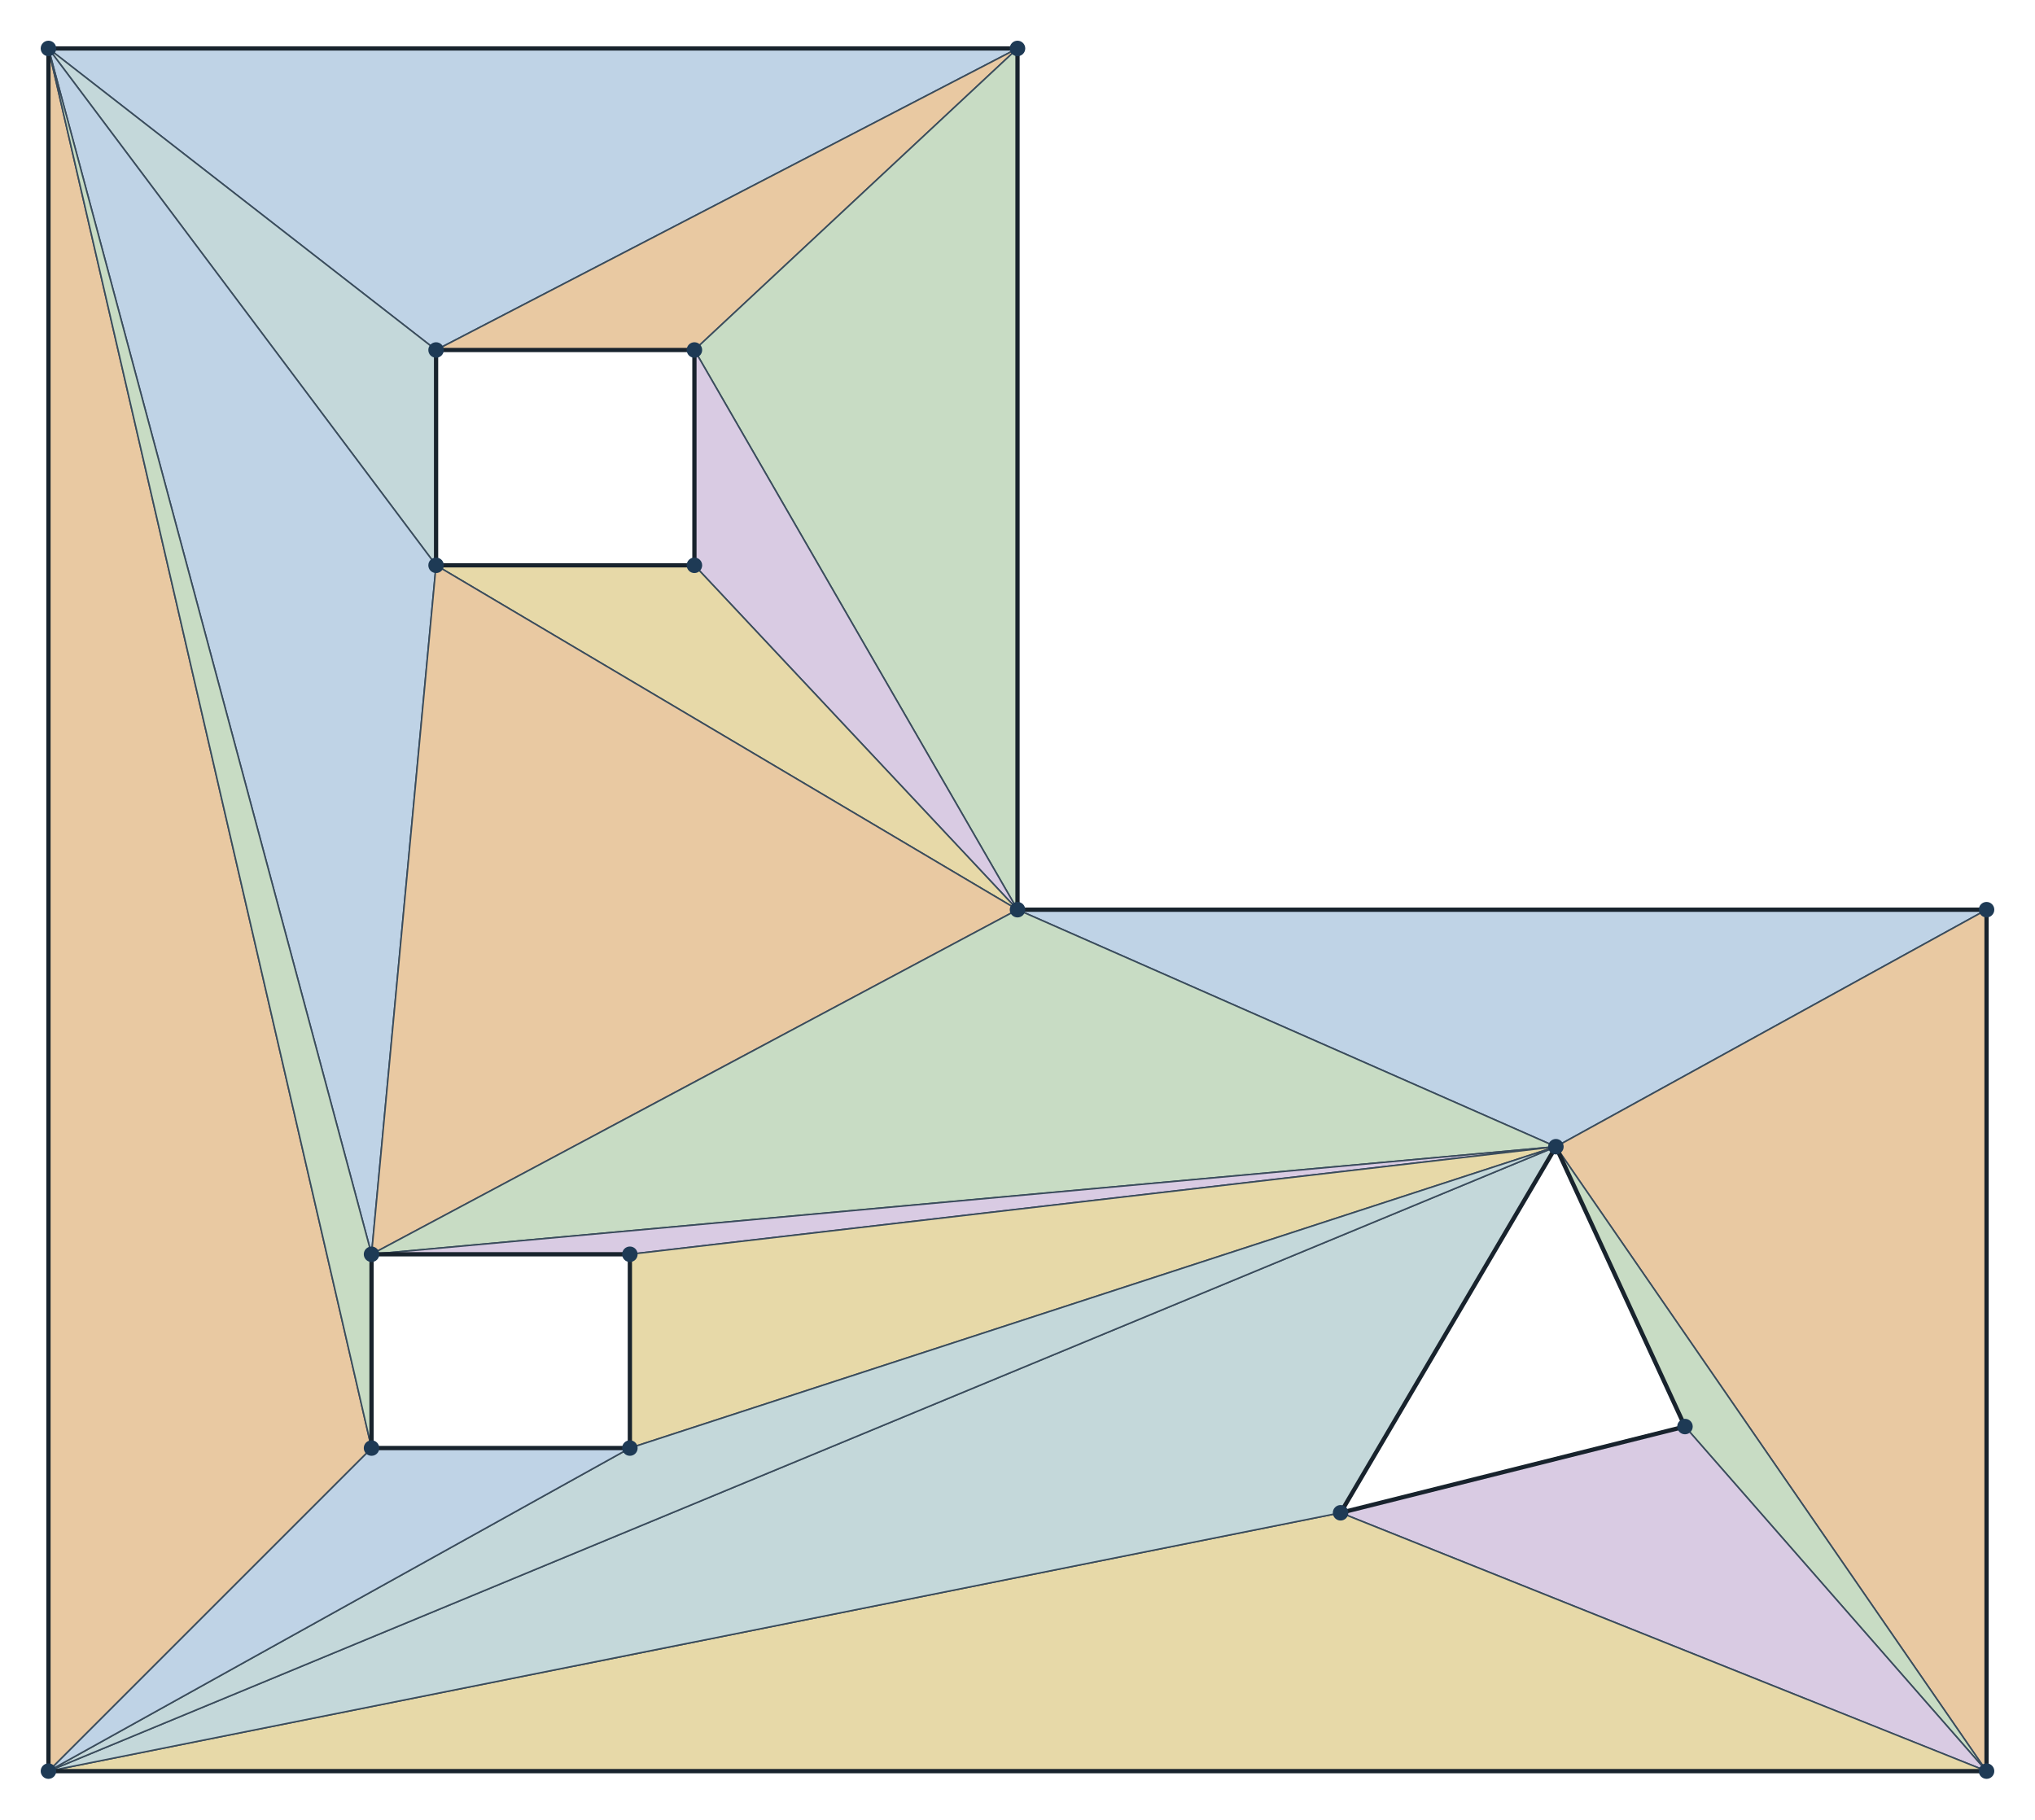
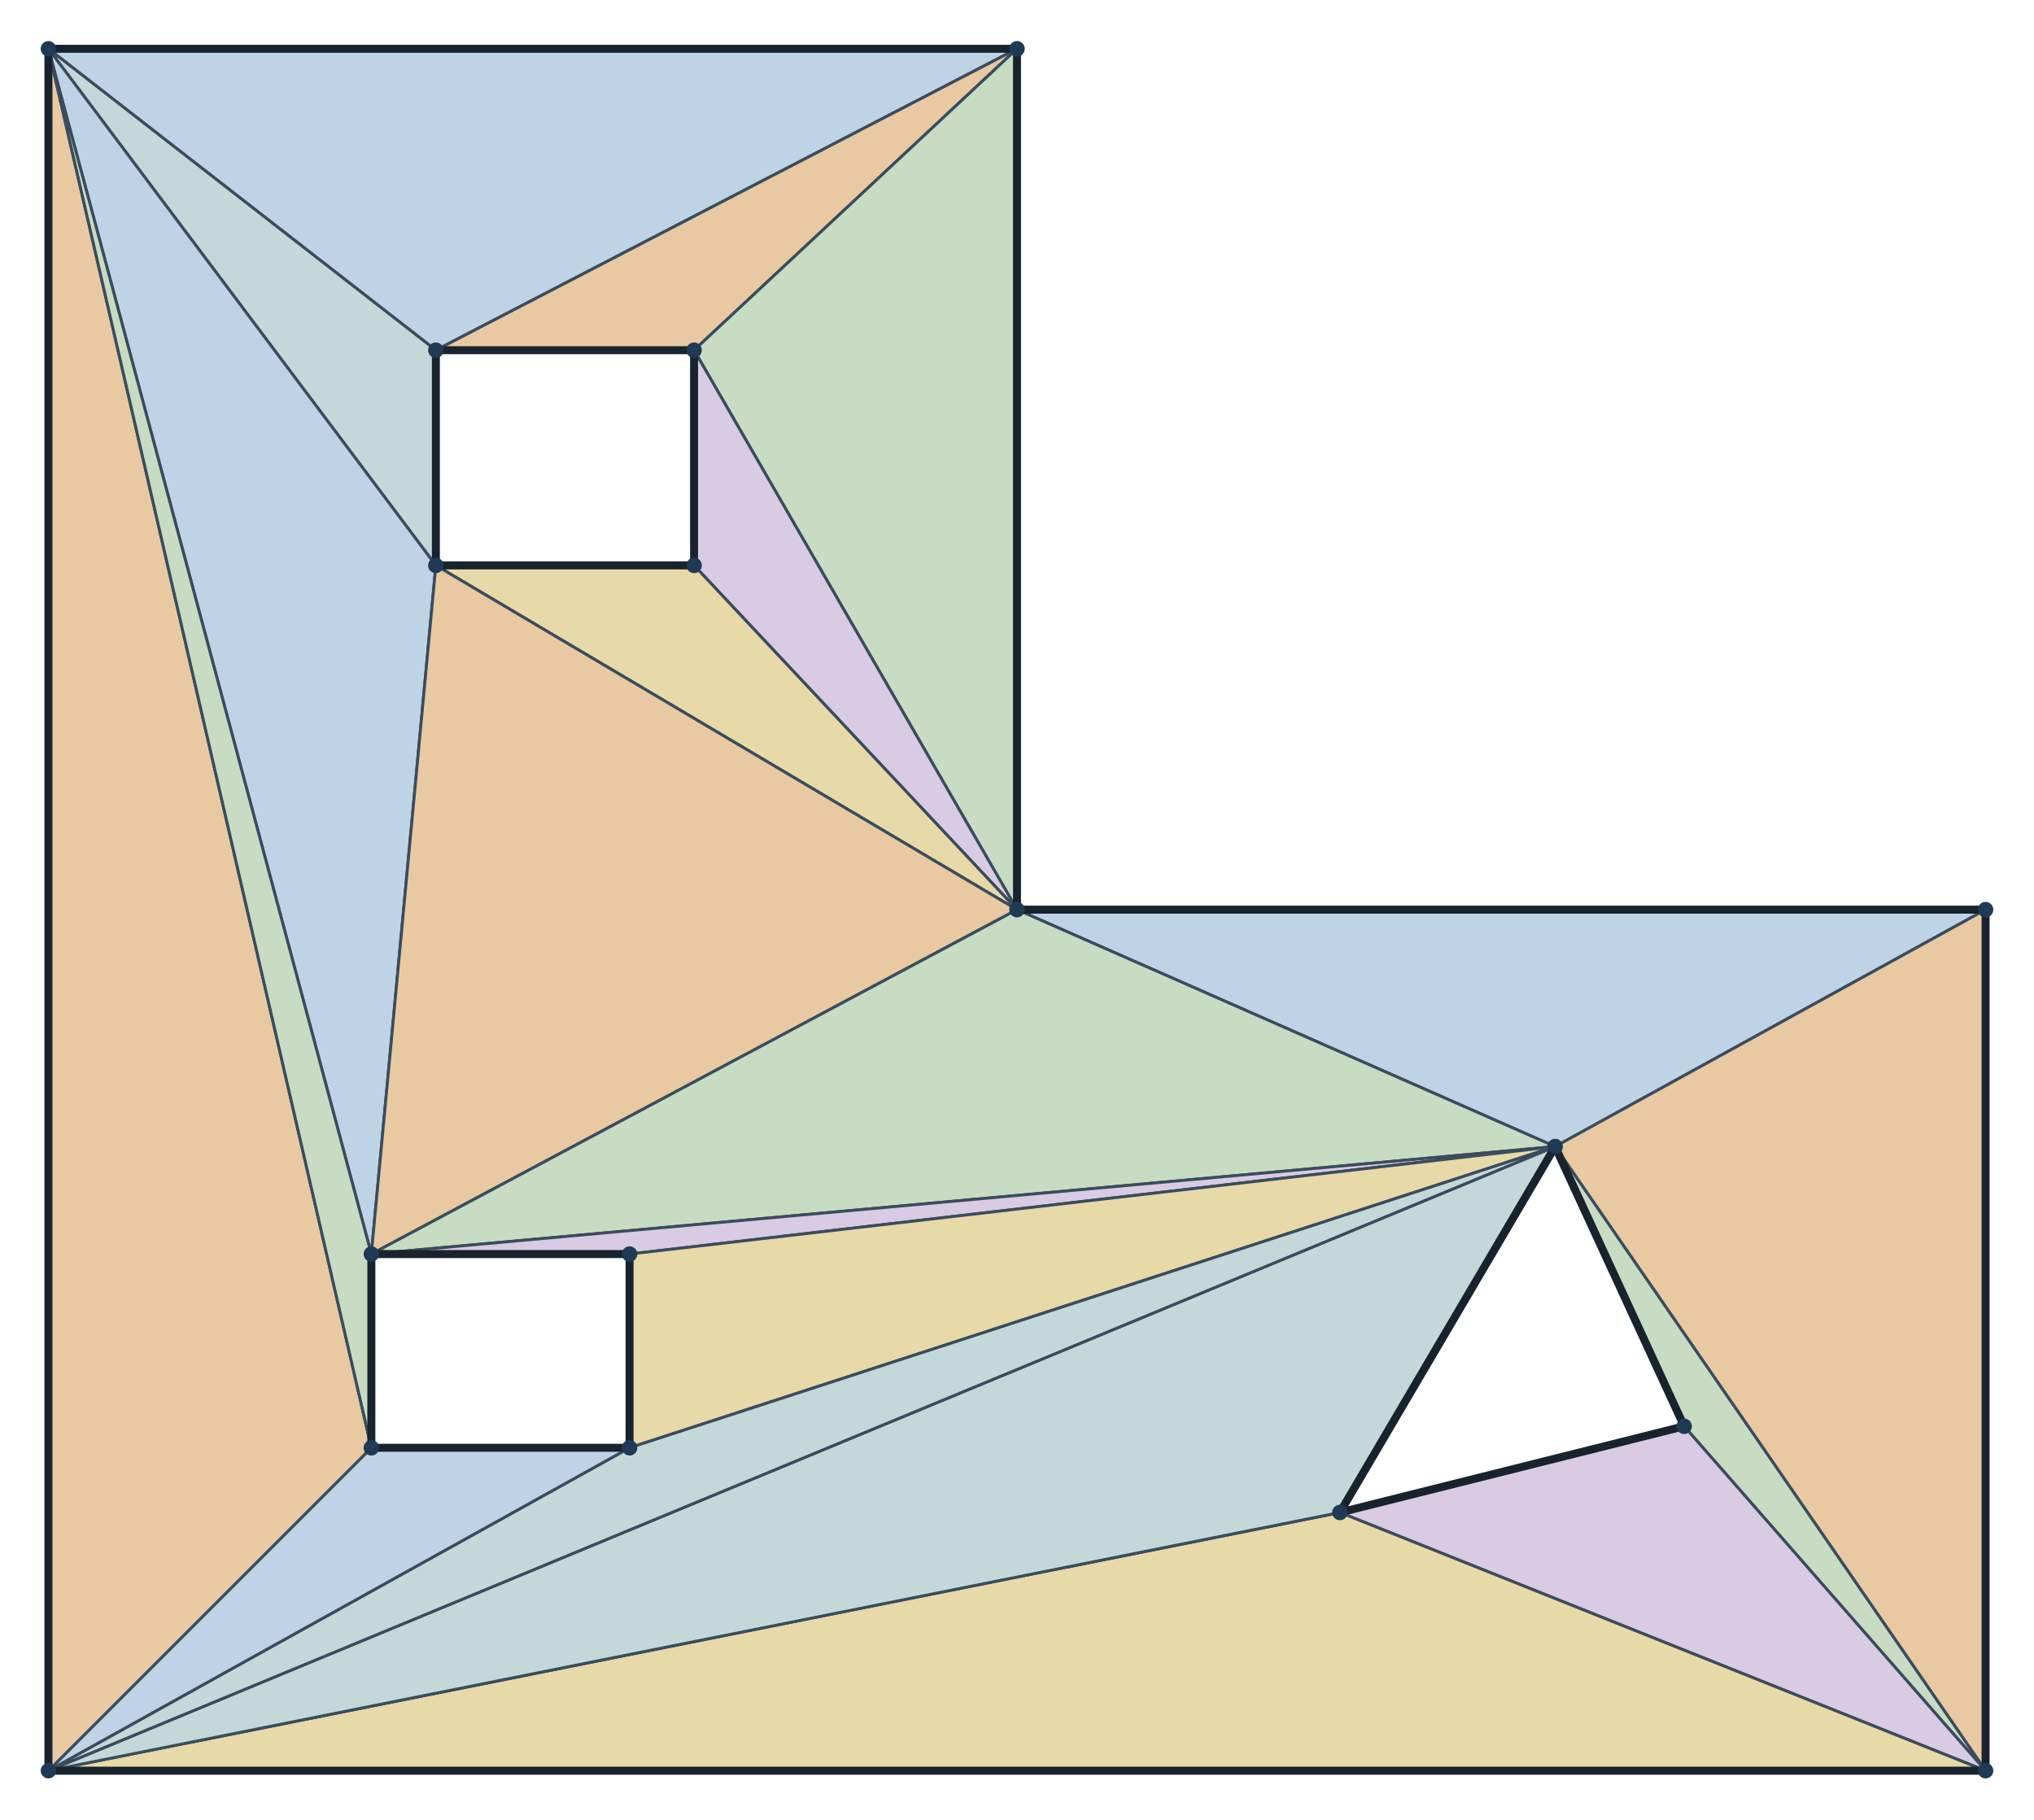
- <svg xmlns="http://www.w3.org/2000/svg" width="1050" height="939" viewBox="0 0 1050 939" role="img" aria-label="An L-shaped slab in triangles">
+ <svg xmlns="http://www.w3.org/2000/svg" width="560" height="501" viewBox="0 0 1050 939" role="img" aria-label="An L-shaped slab in triangles">
  <style>polygon{stroke:#3a4c5c;stroke-width:0.8;stroke-linejoin:round;vector-effect:non-scaling-stroke}.fw{fill:#a8c6df}.fc{fill:#eda86a}.t0{fill:#bfd3e6}.t1{fill:#e9c9a2}.t2{fill:#c8dcc4}.t3{fill:#d9cbe3}.t4{fill:#e7d9a8}.t5{fill:#c4d8da}.ol{fill:none;stroke:#18232d;stroke-width:2.2}.vx{fill:#1e3a55}@media (prefers-color-scheme:dark){polygon{stroke:#8fa3b2}.fw{fill:#355a7a}.fc{fill:#a8622c}.t0{fill:#2f4a63}.t1{fill:#6a5136}.t2{fill:#3c5a40}.t3{fill:#4e4161}.t4{fill:#625a33}.t5{fill:#355a5d}.ol{stroke:#e4eaee}.vx{fill:#cfe0ee}}</style>
  <polygon class="t0" points="1025,469.4 525,469.4 802.8,591.7" />
  <polygon class="t1" points="1025,913.9 1025,469.4 802.8,591.7" />
  <polygon class="t2" points="1025,913.9 802.8,591.7 869.4,736.1" />
  <polygon class="t3" points="1025,913.9 869.4,736.1 691.7,780.6" />
  <polygon class="t4" points="25,913.9 1025,913.9 691.7,780.6" />
  <polygon class="t5" points="25,913.9 691.7,780.6 802.8,591.7" />
  <polygon class="t0" points="525,25 25,25 225,180.6" />
  <polygon class="t1" points="525,25 225,180.6 358.3,180.6" />
  <polygon class="t2" points="525,469.4 525,25 358.3,180.6" />
  <polygon class="t3" points="525,469.4 358.3,180.6 358.3,291.7" />
  <polygon class="t4" points="525,469.4 358.3,291.7 225,291.7" />
  <polygon class="t5" points="225,291.7 225,180.6 25,25" />
  <polygon class="t0" points="225,291.7 25,25 191.7,647.2" />
  <polygon class="t1" points="525,469.4 225,291.7 191.7,647.2" />
  <polygon class="t2" points="802.8,591.7 525,469.4 191.7,647.2" />
  <polygon class="t3" points="802.8,591.7 191.7,647.2 325,647.2" />
  <polygon class="t4" points="802.8,591.7 325,647.2 325,747.2" />
  <polygon class="t5" points="25,913.9 802.8,591.7 325,747.2" />
  <polygon class="t0" points="25,913.9 325,747.2 191.7,747.2" />
  <polygon class="t1" points="25,25 25,913.9 191.7,747.2" />
  <polygon class="t2" points="191.7,747.2 191.7,647.2 25,25" />
  <polygon class="ol" points="25,913.9 1025,913.9 1025,469.4 525,469.4 525,25 25,25" />
  <polygon class="ol" points="191.7,747.2 325,747.2 325,647.2 191.7,647.2" />
  <polygon class="ol" points="691.7,780.6 869.4,736.1 802.8,591.7" />
  <polygon class="ol" points="225,291.7 358.3,291.7 358.3,180.6 225,180.6" />
  <circle class="vx" cx="1025" cy="469.4" r="4" />
  <circle class="vx" cx="525" cy="469.4" r="4" />
  <circle class="vx" cx="802.8" cy="591.7" r="4" />
  <circle class="vx" cx="1025" cy="913.9" r="4" />
  <circle class="vx" cx="869.4" cy="736.1" r="4" />
  <circle class="vx" cx="691.7" cy="780.6" r="4" />
  <circle class="vx" cx="25" cy="913.9" r="4" />
  <circle class="vx" cx="525" cy="25" r="4" />
  <circle class="vx" cx="25" cy="25" r="4" />
  <circle class="vx" cx="225" cy="180.6" r="4" />
  <circle class="vx" cx="358.3" cy="180.6" r="4" />
  <circle class="vx" cx="358.3" cy="291.7" r="4" />
  <circle class="vx" cx="225" cy="291.7" r="4" />
  <circle class="vx" cx="191.7" cy="647.2" r="4" />
  <circle class="vx" cx="325" cy="647.2" r="4" />
  <circle class="vx" cx="325" cy="747.2" r="4" />
  <circle class="vx" cx="191.7" cy="747.2" r="4" />
</svg>
